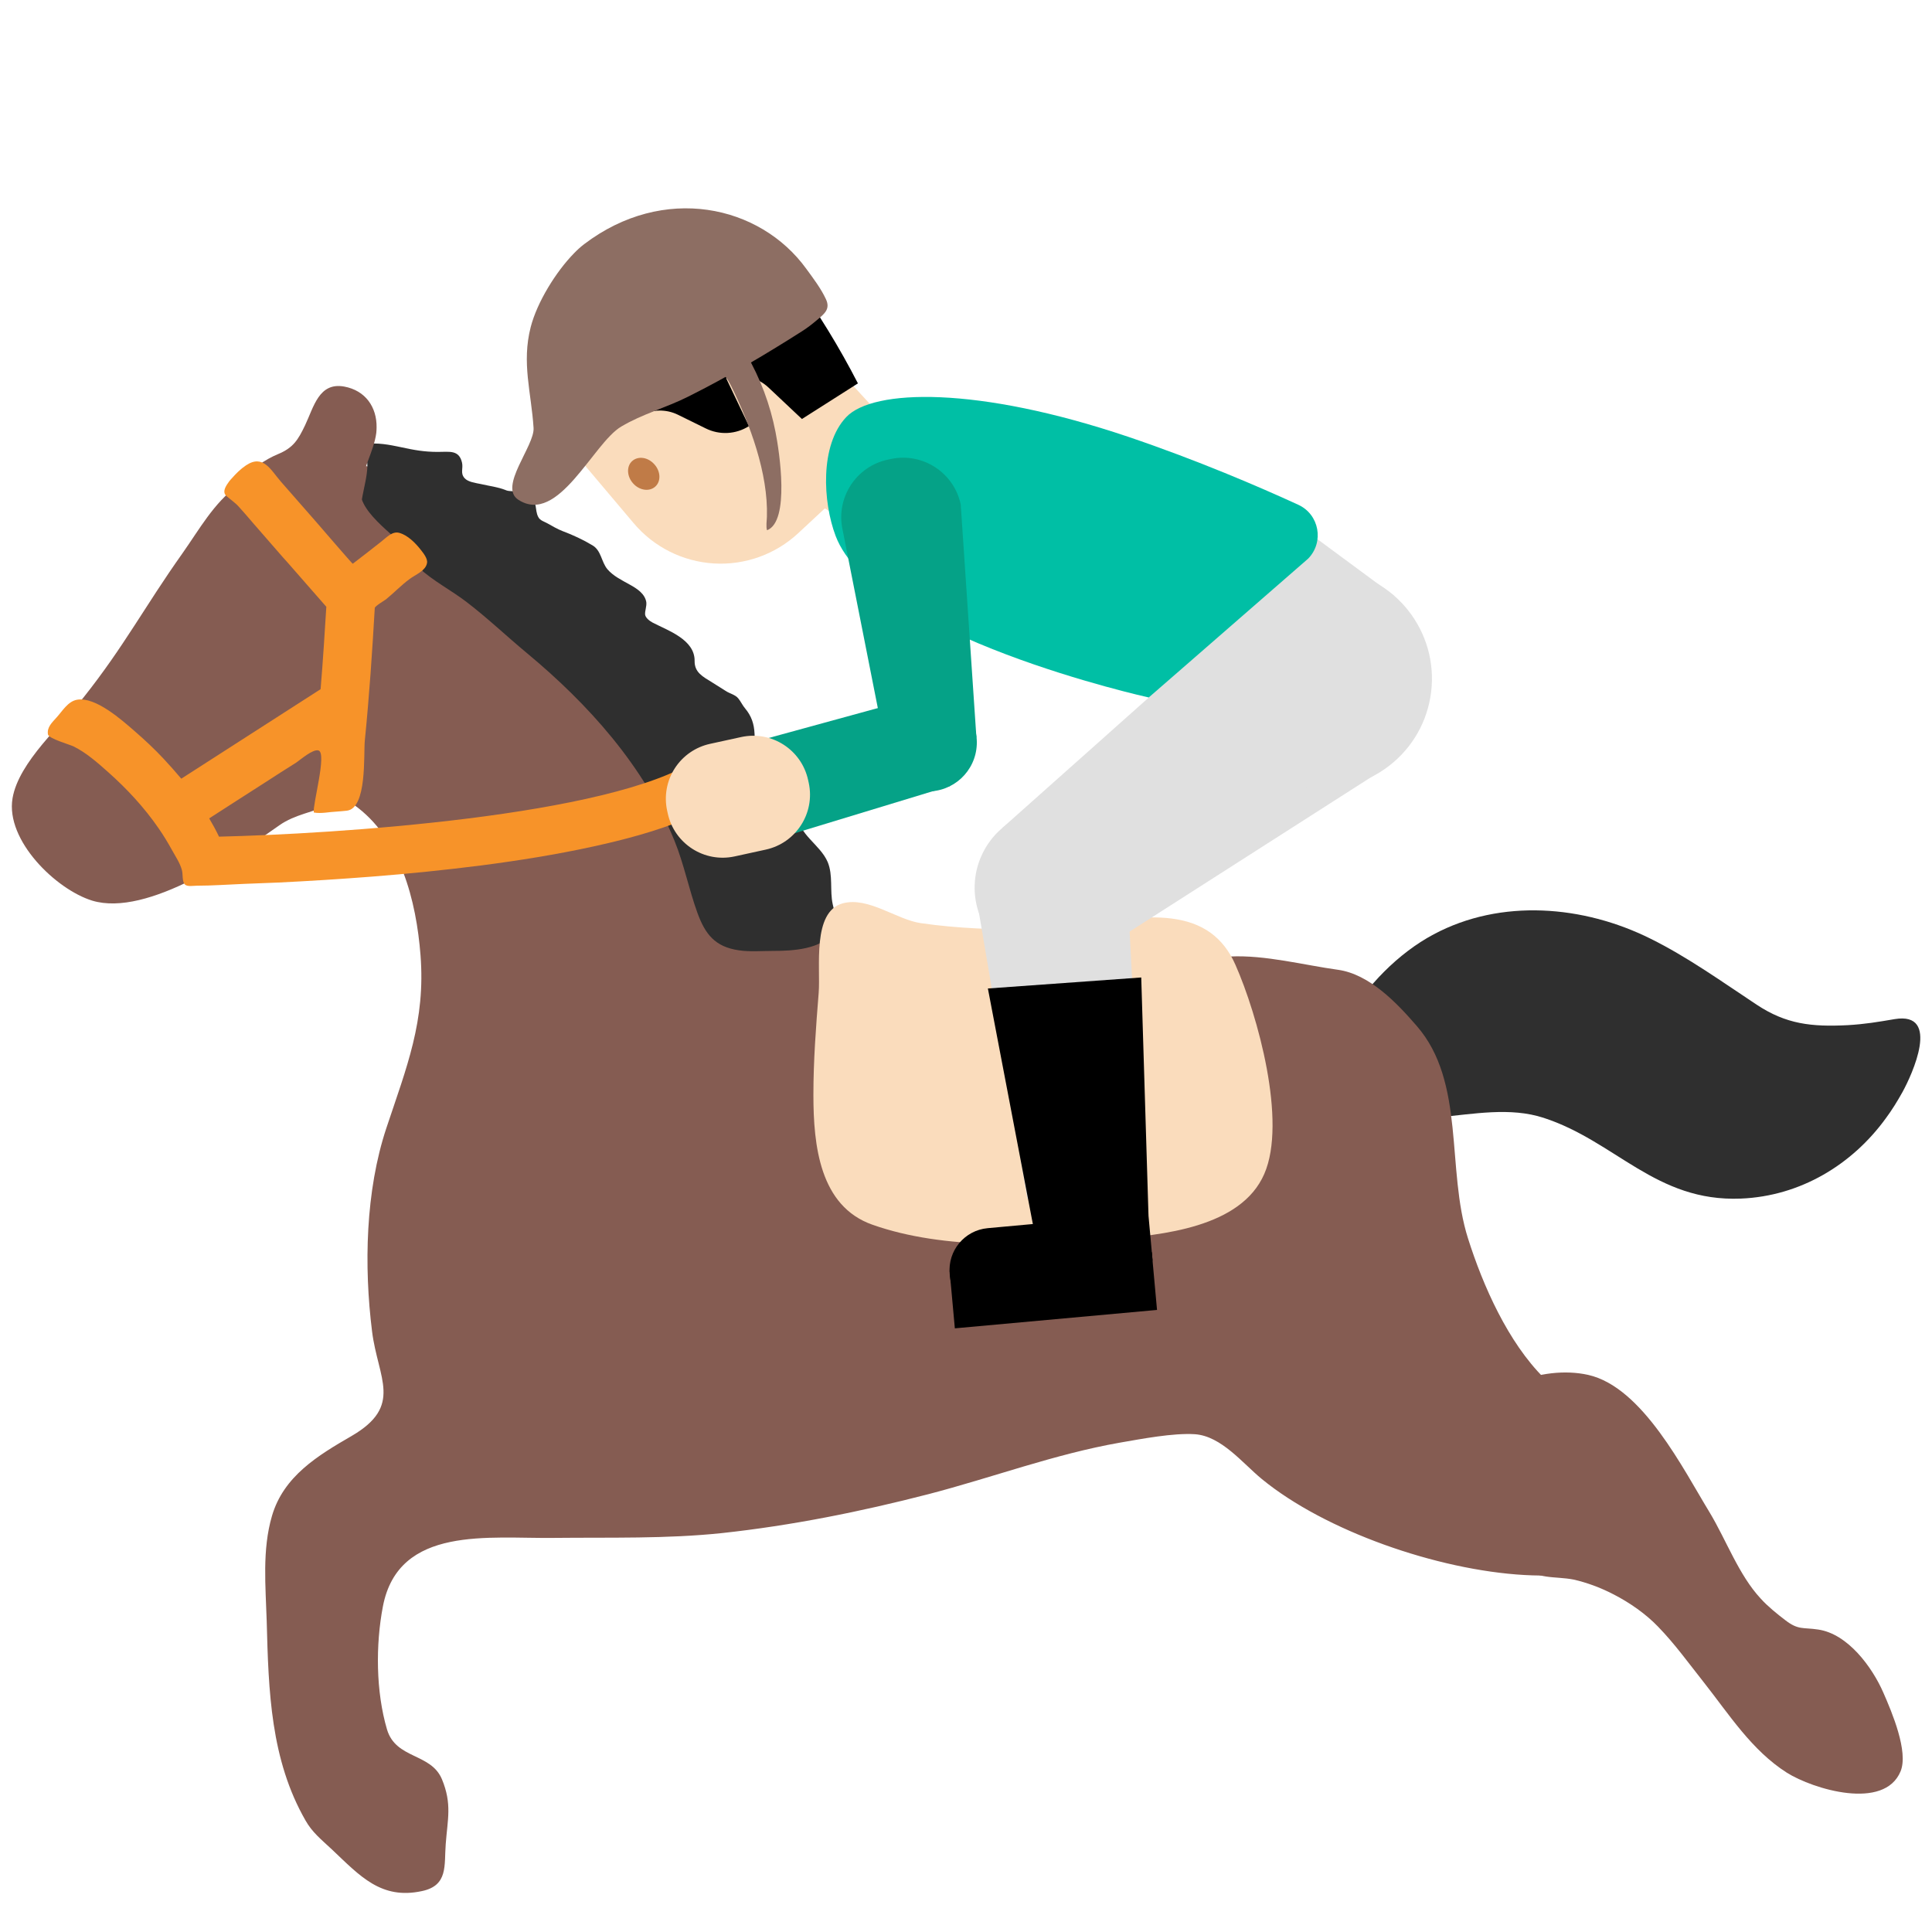
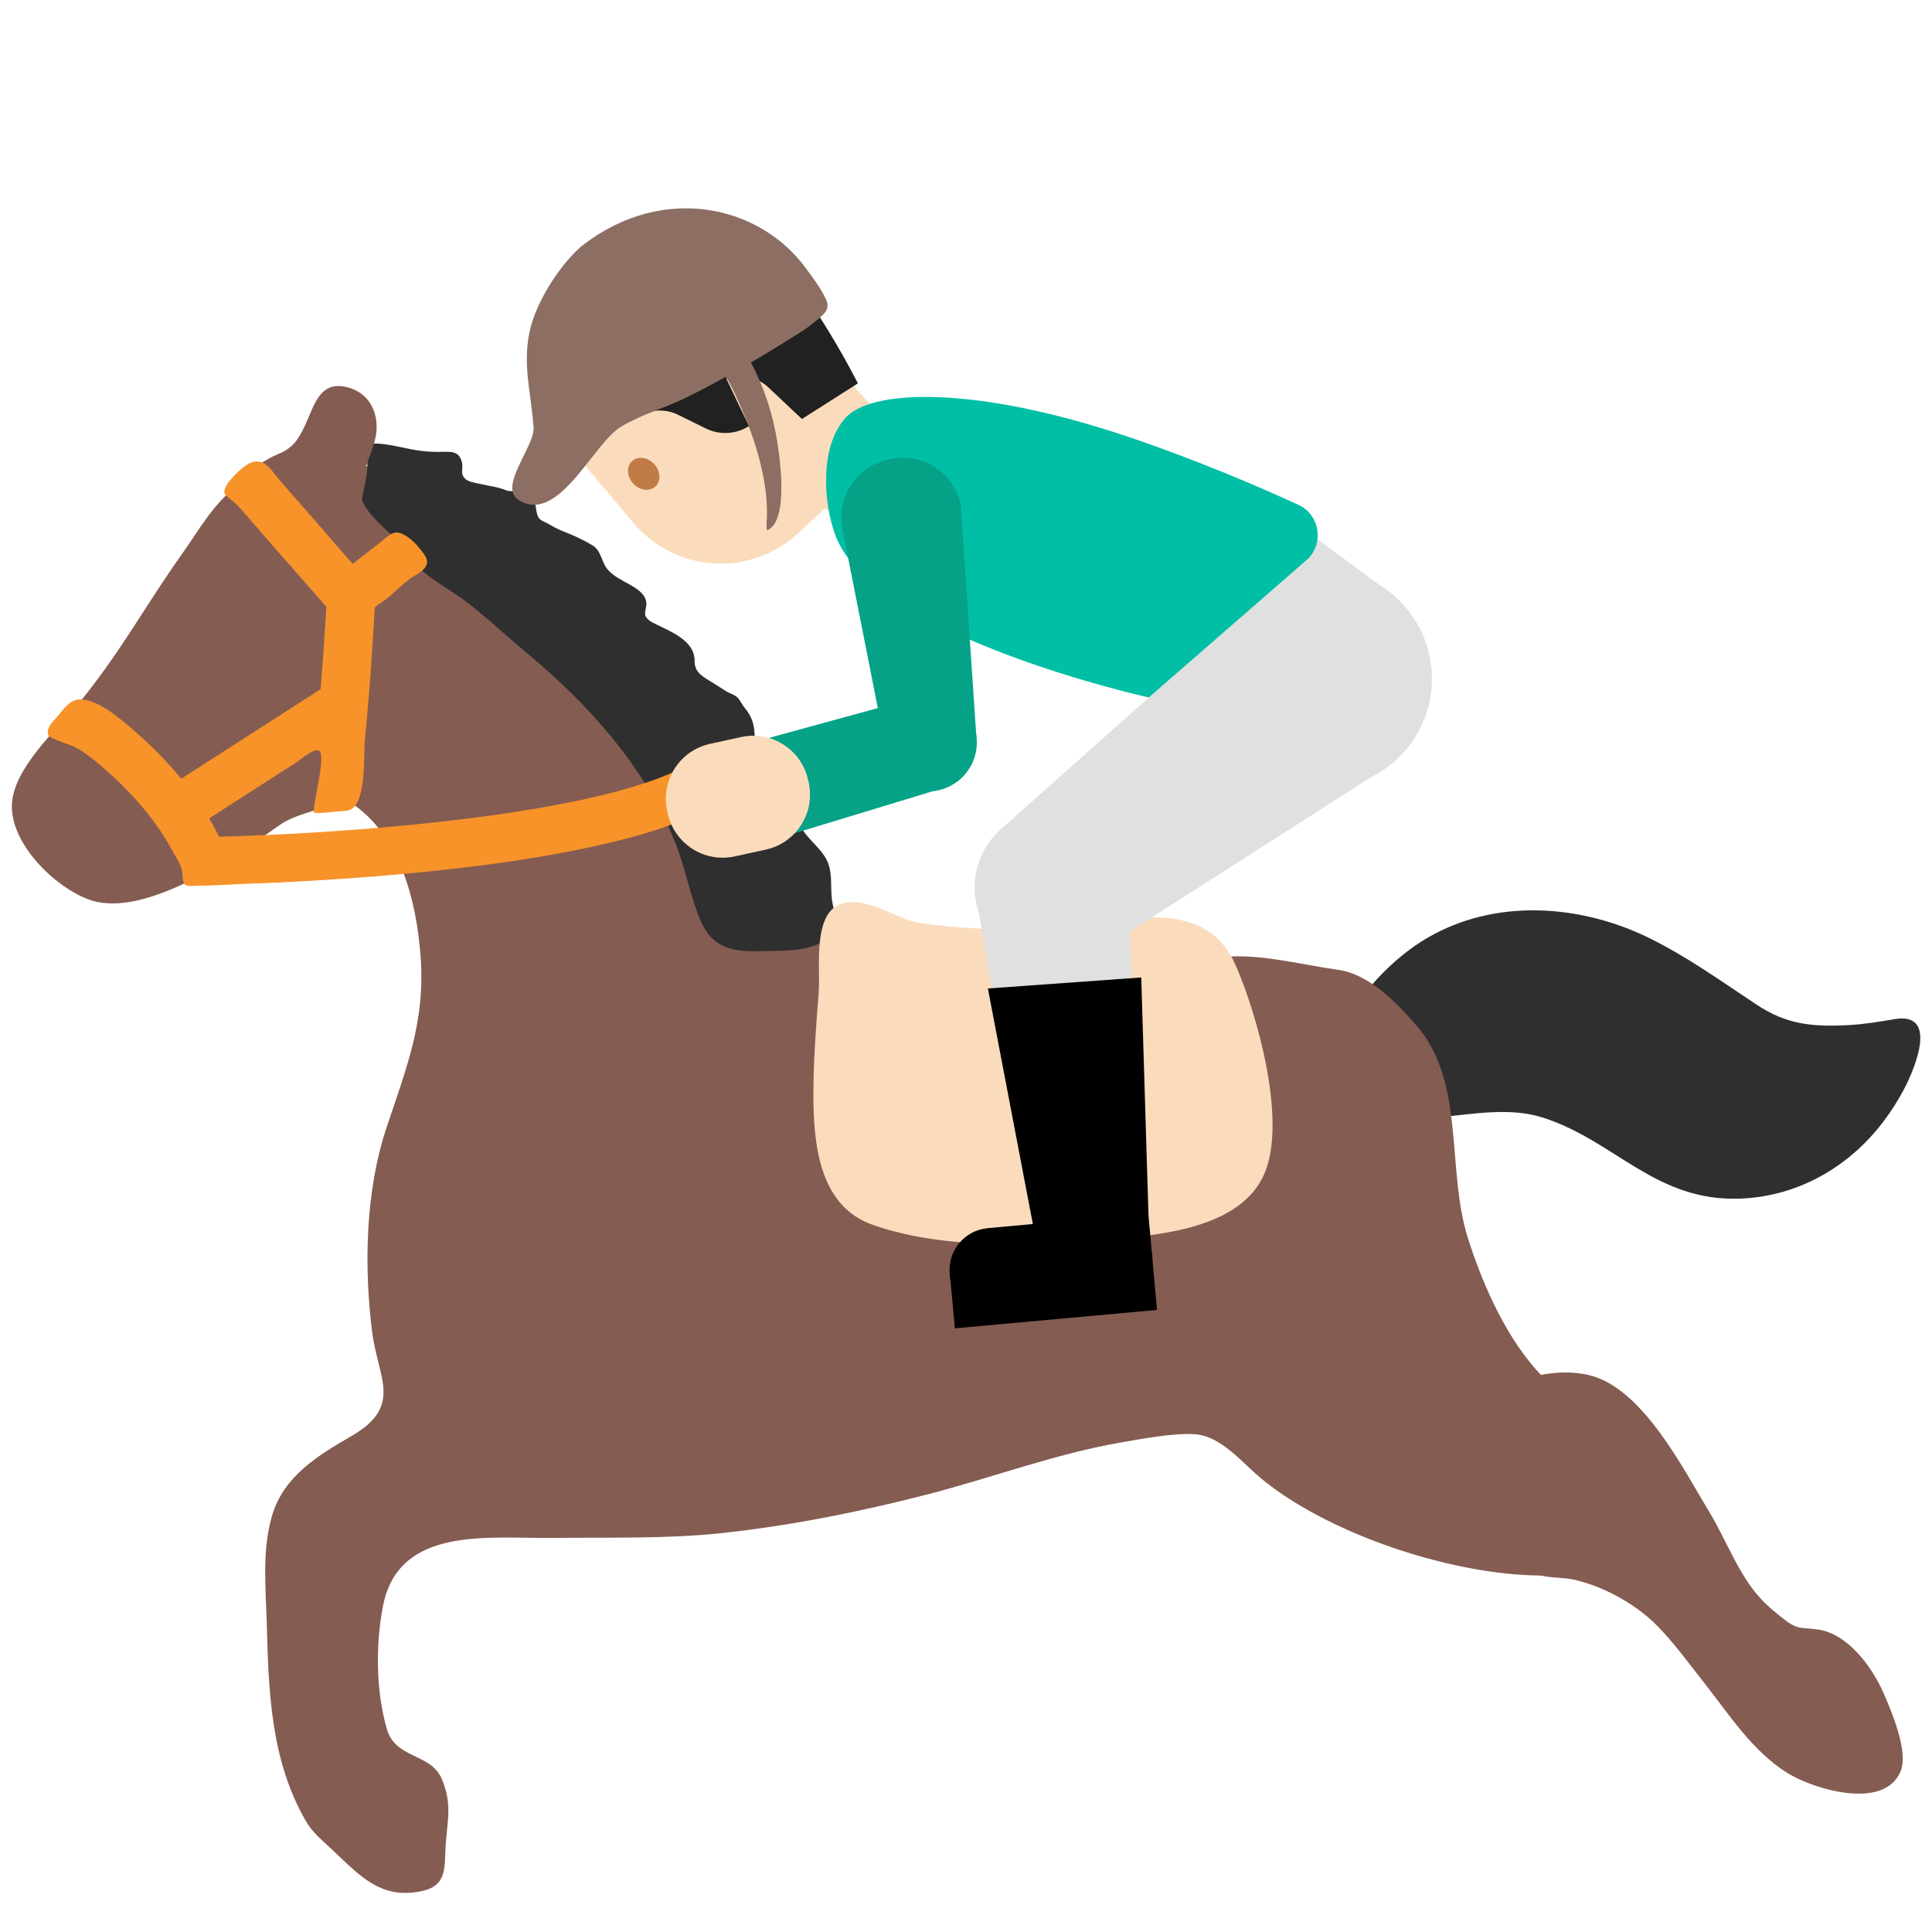
<svg xmlns="http://www.w3.org/2000/svg" width="128" height="128" viewBox="0 0 128 128">
  <path fill="#e0e0e0" d="M86.32 35.01l6.04 4.46-2.83 12.79-8.24-7.14z" />
  <path d="M125.52 67.52c-1.12.19-1.93.33-3.11.4-2.39.12-4.07-.06-6.03-1.36-2.27-1.5-4.58-3.16-7.03-4.37-4.44-2.21-9.9-2.67-14.36-.29-2.37 1.26-4.45 3.43-5.76 5.66-.93 1.57-1.96 3.34-.37 4.83 3.79 3.57 8.96.22 13.41 1.67 4.77 1.55 7.43 5.58 13.06 5.35 3.96-.16 7.39-2.26 9.61-5.32.41-.55.77-1.14 1.1-1.73.63-1.14 2.58-5.36-.52-4.84z" fill="#2f2f2f" />
  <path d="M97.26 82.05c-1.46-4.59-.15-10.34-3.39-14.07-1.33-1.54-3.14-3.44-5.23-3.73-2.25-.31-4.81-.99-7.14-.88-5.79.29-10.9 2.73-16.74 1.98-2.18-.28-4.37-.17-6.33-1.24-1.3-.72-2.27-1.79-3.52-2.58-3.46-2.2-6.65-4.27-9.38-7.4-2.74-3.14-4.06-7.35-6.57-10.63-.68-.9-1.33-1.69-2.13-2.52-.7-.74-1.16-1.64-1.77-2.45-1.29-1.7-2.86-3.21-4.26-4.84-.72-.83-1.65-1.16-2.51-1.78-.8-.57-1.38-.63-2.35-.75-1.27-.16-2.36-.48-3.67-.49-1.3-.01-2.56.47-3.86.53-.97.05-1.86.4-2.66.97-1.58 1.14-2.56 2.93-3.67 4.5-2.51 3.54-3.85 6.14-6.54 9.53-1.42 1.79-4.3 4.27-4.71 6.69-.47 2.79 2.88 6.04 5.28 6.78 3.67 1.11 9.65-3.05 12.41-5 1.01-.71 2.23-.86 3.33-1.36.64-.29.89-.49 1.57-.01 3.12 2.19 4.16 6.4 4.44 9.98.34 4.37-.92 7.42-2.26 11.45-1.39 4.18-1.49 9.16-.95 13.48.39 3.12 2.08 4.93-1.36 6.93-2.23 1.29-4.5 2.66-5.27 5.29-.66 2.25-.42 4.67-.35 6.98.12 4.65.26 9.17 2.57 13.2.45.79 1.01 1.23 1.76 1.93 1.85 1.75 3.25 3.33 5.95 2.75 1.76-.37 1.47-1.71 1.58-3.11.12-1.64.43-2.66-.25-4.3-.73-1.75-3.05-1.32-3.64-3.3-.74-2.51-.76-5.61-.27-8.16 1.04-5.38 7.06-4.47 11.34-4.53 3.71-.04 7.43.07 11.13-.32 4.62-.5 9.19-1.42 13.68-2.58 4.23-1.1 8.35-2.65 12.67-3.41 1.45-.25 3.52-.65 4.97-.56 1.76.12 3.17 1.93 4.44 2.97 8.37 6.87 29.71 10.39 24.94-.91-1.11-2.62-4.3-3.88-6.24-5.78-2.39-2.37-4.05-6.12-5.04-9.25z" fill="#855c52" />
  <path d="M24.02 32.84c.12-.64.3-1.3.32-1.95.02-.46-.25-1.01-.11-1.46.73-.13 1.59.04 2.3.19.87.19 1.56.32 2.47.32.78 0 1.41-.15 1.61.71.09.4-.13.69.17 1.03.23.26.75.32 1.08.39.55.13 1.12.19 1.64.4.21.09.39.06.61.08.27.03.69.18.94.32.6.33.35.88.61 1.38.12.24.39.3.62.43.34.19.64.37 1 .51.67.25 1.38.58 1.99.95.57.35.57 1.09.97 1.57.38.45.96.73 1.48 1.02.47.26 1.01.6 1.1 1.17.03.28-.1.57-.08.82.03.22.31.43.5.53 1 .52 2.8 1.12 2.78 2.54-.01.77.55 1.04 1.16 1.42.3.19.58.36.89.56.26.18.65.25.85.51.17.21.27.45.45.66.41.49.59 1.01.62 1.66.03 1.04.16 1.09.89 1.77 1.2 1.12 1.92 1.88 1.95 3.56.03 1.35 1.51 2.01 2.01 3.19.36.88.13 1.88.33 2.79.14.62.35 1.19.02 1.79-.66 1.22-2.76 1.3-3.96 1.3-.75 0-1.55.07-2.28-.04-1.59-.23-2.23-1.08-2.74-2.47-.57-1.57-.89-3.23-1.52-4.78-2.01-4.95-5.72-9.07-9.78-12.44-1.35-1.12-2.58-2.3-3.99-3.38-1.03-.79-2.2-1.38-3.17-2.27-.44-.41-.88-.97-1.46-1.19-.6-.23-1.07-.3-1.68-.64-1.14-.63-1.12-1.11-.72-2.38.04-.14.1-.35.13-.57z" fill="#2f2f2f" />
  <path d="M24.93 28.68c.01-.12.02-.24.02-.36.02-1.34-.73-2.45-2.15-2.71-1.67-.3-2.01 1.35-2.59 2.57-.46.96-.78 1.49-1.8 1.91-1.79.75-2.98 2.24-3.98 3.86-1.01 1.65-2.15 3.14-2.9 4.94 3.55-.58 7.55.34 10.9 1.54 1.34.48 3.01 2.21 4.48 2.05 2.9-.33 1.56-4.27.47-5.67-.87-1.13-3.61-2.76-3.5-4.34.07-1.3.89-2.54 1.05-3.79z" fill="#855c52" />
  <path d="M80.22 61.81c-3-2.18-8.11-.22-11.75-.22-2.56 0-4.98-.07-7.47-.43-1.62-.24-3.48-1.77-5.17-1.31-2.04.56-1.46 4.25-1.59 5.92-.18 2.27-.35 4.47-.35 6.77 0 3.36.42 7.37 3.91 8.6 4.81 1.7 10.78 1.36 15.76.96 3.39-.27 8.65-.76 10.2-4.32 1.52-3.47-.44-10.54-1.91-13.86-.42-.96-.98-1.63-1.63-2.11z" fill="#fadcbc" />
  <path d="M106.88 105.62c1.12.57 2.18 1.33 2.96 2.14 1.12 1.15 2.06 2.46 3.05 3.71 1.68 2.13 3.17 4.5 5.5 5.98 1.72 1.08 6.45 2.53 7.53-.1.53-1.3-.57-3.9-1.14-5.2-.74-1.7-2.36-3.91-4.33-4.19-.99-.15-1.31.05-2.17-.62-.54-.41-1.17-.92-1.62-1.42-1.46-1.56-2.3-3.91-3.4-5.73-1.72-2.81-4.43-8.29-8.04-9.1-3.05-.68-7.19.85-8.38 3.89-.73 1.89.42 3.08 1.52 4.5.98 1.27 1.43 3 2.48 4.19.91 1.01 2.2.74 3.41.98.85.19 1.76.52 2.63.97z" fill="#855c52" />
  <path d="M47.91 53l-1.76-2.67c-5.69 3.76-24.12 4.93-31.64 5.1-.2-.42-.42-.82-.65-1.21 1.23-.8 2.48-1.59 3.72-2.39.68-.44 1.36-.88 2.05-1.31.28-.19 1.1-.91 1.47-.8.58.17-.4 3.6-.31 4.11.5.09 1.02-.04 1.52-.06.23-.01.43-.04.67-.06 1.35-.16 1.1-3.71 1.19-4.65.15-1.48.27-2.95.38-4.43.1-1.45.2-2.9.28-4.35.01-.12.64-.5.74-.57.53-.43 1.01-.94 1.57-1.35.37-.28 1.06-.54 1.15-1.05.06-.3-.24-.66-.41-.88-.35-.45-.87-.98-1.44-1.13-.46-.12-.85.33-1.19.59-.62.49-1.25.98-1.88 1.46-.02.02-2.28-2.61-2.43-2.78l-2.33-2.66c-.67-.77-1.17-1.84-2.31-1.08-.36.24-.67.55-.95.87-.11.11-.23.27-.31.4-.15.24-.29.54-.04.76.27.24.58.44.82.71.33.36.64.73.96 1.1.66.75 1.31 1.5 1.96 2.25.1.1.18.21.28.31.87.99 1.73 1.98 2.6 2.97-.1 1.6-.22 3.57-.38 5.46l-9.23 5.93c-.38-.45-.77-.89-1.17-1.32-.6-.64-1.25-1.25-1.92-1.83-.83-.72-2.59-2.3-3.82-2.08-.6.11-.96.74-1.34 1.16-.3.34-.67.66-.58 1.15.1.28 1.41.65 1.69.78.85.42 1.58 1.07 2.29 1.7 1.25 1.11 2.4 2.35 3.35 3.73.32.46.61.94.88 1.43.24.44.53.85.66 1.33.08.27 0 .75.2.96.16.16.57.08.79.08 1.03 0 2.08-.08 3.11-.12l2.3-.09c2.06-.1 4.11-.23 6.17-.39 2.44-.19 4.88-.44 7.32-.75 2.45-.32 4.9-.71 7.33-1.24 2.1-.46 4.2-1.01 6.2-1.84.19-.07 2.49-1.17 2.44-1.25z" fill="#f79329" />
  <path fill="#e0e0e0" d="M71.79 63.67l-5.39-8.81 16.44-14.64 8.95 10.66z" />
  <ellipse cx="87.58" cy="44.97" rx="7.29" ry="7.29" transform="rotate(-80.294 87.577 44.968)" fill="#e0e0e0" />
  <ellipse cx="69.75" cy="58.81" rx="5.18" ry="5.18" transform="rotate(-65.216 69.752 58.808)" fill="#e0e0e0" />
  <path fill="#e0e0e0" d="M75.72 78.7l-7.66.72L64.61 59l10.05-.77z" />
  <path d="M73.82 86.32l-7.87.72a2.78 2.78 0 0 1-3.02-2.51l-.01-.14a2.78 2.78 0 0 1 2.51-3.02l7.87-.72a2.78 2.78 0 0 1 3.02 2.51l.01.14c.15 1.53-.98 2.88-2.51 3.02z" />
  <path d="M62.913 84.181l13.395-1.22.348 3.825-13.395 1.22z" />
  <path d="M71.447 80.82l4.631-.421.284 3.117-4.631.422z" />
  <path fill="#fadcbc" d="M55.36 25.04l6.54 5.46-3.56 5.49-14.35-8.98z" />
  <path d="M50.08 18.52L59.68 29l-6.79 6.32a7.542 7.542 0 0 1-10.91-.66l-3.37-3.99c-3.11-3.69-2.36-9.26 1.62-12l1.58-1.09c2.62-1.79 6.14-1.39 8.27.94z" fill="#fadcbc" />
-   <path d="M56.84 25.4l-3.71 2.36-2.22-2.09c-.75-.7-1.82-.94-2.8-.61l1.51 3.17c-.86.55-1.95.61-2.87.15l-1.83-.9c-.79-.39-1.72-.37-2.5.05l-4.38 2.36s-4.51-4.97-.17-10.05c.75-.88 1.53-1.69 2.32-2.44 3.64-3.49 9.53-2.93 12.47 1.17 1.56 2.17 2.96 4.46 4.18 6.83z" fill="212121" />
+   <path d="M56.84 25.4l-3.71 2.36-2.22-2.09c-.75-.7-1.82-.94-2.8-.61l1.51 3.17c-.86.55-1.95.61-2.87.15l-1.83-.9c-.79-.39-1.72-.37-2.5.05l-4.38 2.36s-4.51-4.97-.17-10.05c.75-.88 1.53-1.69 2.32-2.44 3.64-3.49 9.53-2.93 12.47 1.17 1.56 2.17 2.96 4.46 4.18 6.83z" fill="#212121" />
  <path d="M43.36 30.77c.42.47.44 1.14.04 1.48-.39.34-1.05.24-1.46-.23-.42-.47-.44-1.14-.05-1.48.4-.35 1.05-.25 1.47.23" fill="#c07b47" />
  <path d="M38.71 16.17c-.25.19-.48.4-.69.62-1.19 1.22-2.43 3.22-2.86 4.88-.61 2.38.04 4.33.19 6.68.08 1.19-2.34 3.9-1.01 4.76 2.65 1.72 4.95-3.75 6.82-4.85 1.39-.83 2.98-1.25 4.43-1.98 2.6-1.3 5.09-2.77 7.54-4.33.35-.22.67-.47.99-.74.5-.42.91-.73.6-1.39-.33-.71-.84-1.38-1.3-2.01-3.08-4.25-9.47-5.62-14.71-1.64z" fill="#8d6e63" />
  <path d="M48.44 25.57c1.24 2.52 2.46 5.78 2.37 8.67-.01.23-.07.69.01.89 1.53-.59.81-5.24.56-6.51a16.68 16.68 0 0 0-1.93-5.15c-.21-.37-.27-.41-.66-.29-.56.16-.84.63-1.35.85.04.35.56.8.74 1.09.1.14.18.3.26.45z" fill="#8d6e63" />
  <path d="M68.51 81.52l-3.06-16.03 10.16-.73.48 15.75z" />
  <path d="M55.36 35.5c-.84-2.22-1.06-6.01.71-7.87 1.77-1.86 8.65-2.07 18.68 1.31 4.58 1.55 8.69 3.32 11.26 4.5 1.4.64 1.73 2.47.66 3.57l-10.56 9.2S57.88 42.19 55.36 35.5z" fill="#00bfa5" />
  <g>
    <ellipse cx="61.47" cy="49.19" rx="3.24" ry="3.24" transform="rotate(-87.719 61.475 49.187)" fill="#05a287" />
    <path d="M58.79 50.11l5.9-1.25-1.04-15.44a3.904 3.904 0 0 0-4.63-3.01l-.19.04a3.904 3.904 0 0 0-3.01 4.63l2.97 15.03z" fill="#05a287" />
    <path fill="#05a287" d="M50.17 49.1l1.04 6.54 11.74-3.57-4.75-5.17z" />
    <path d="M44.2 53.71l.04.18a3.724 3.724 0 0 0 4.43 2.85l2.06-.45a3.724 3.724 0 0 0 2.85-4.43l-.04-.18a3.724 3.724 0 0 0-4.43-2.85l-2.06.45a3.72 3.72 0 0 0-2.85 4.43z" fill="#fadcbc" />
  </g>
</svg>
